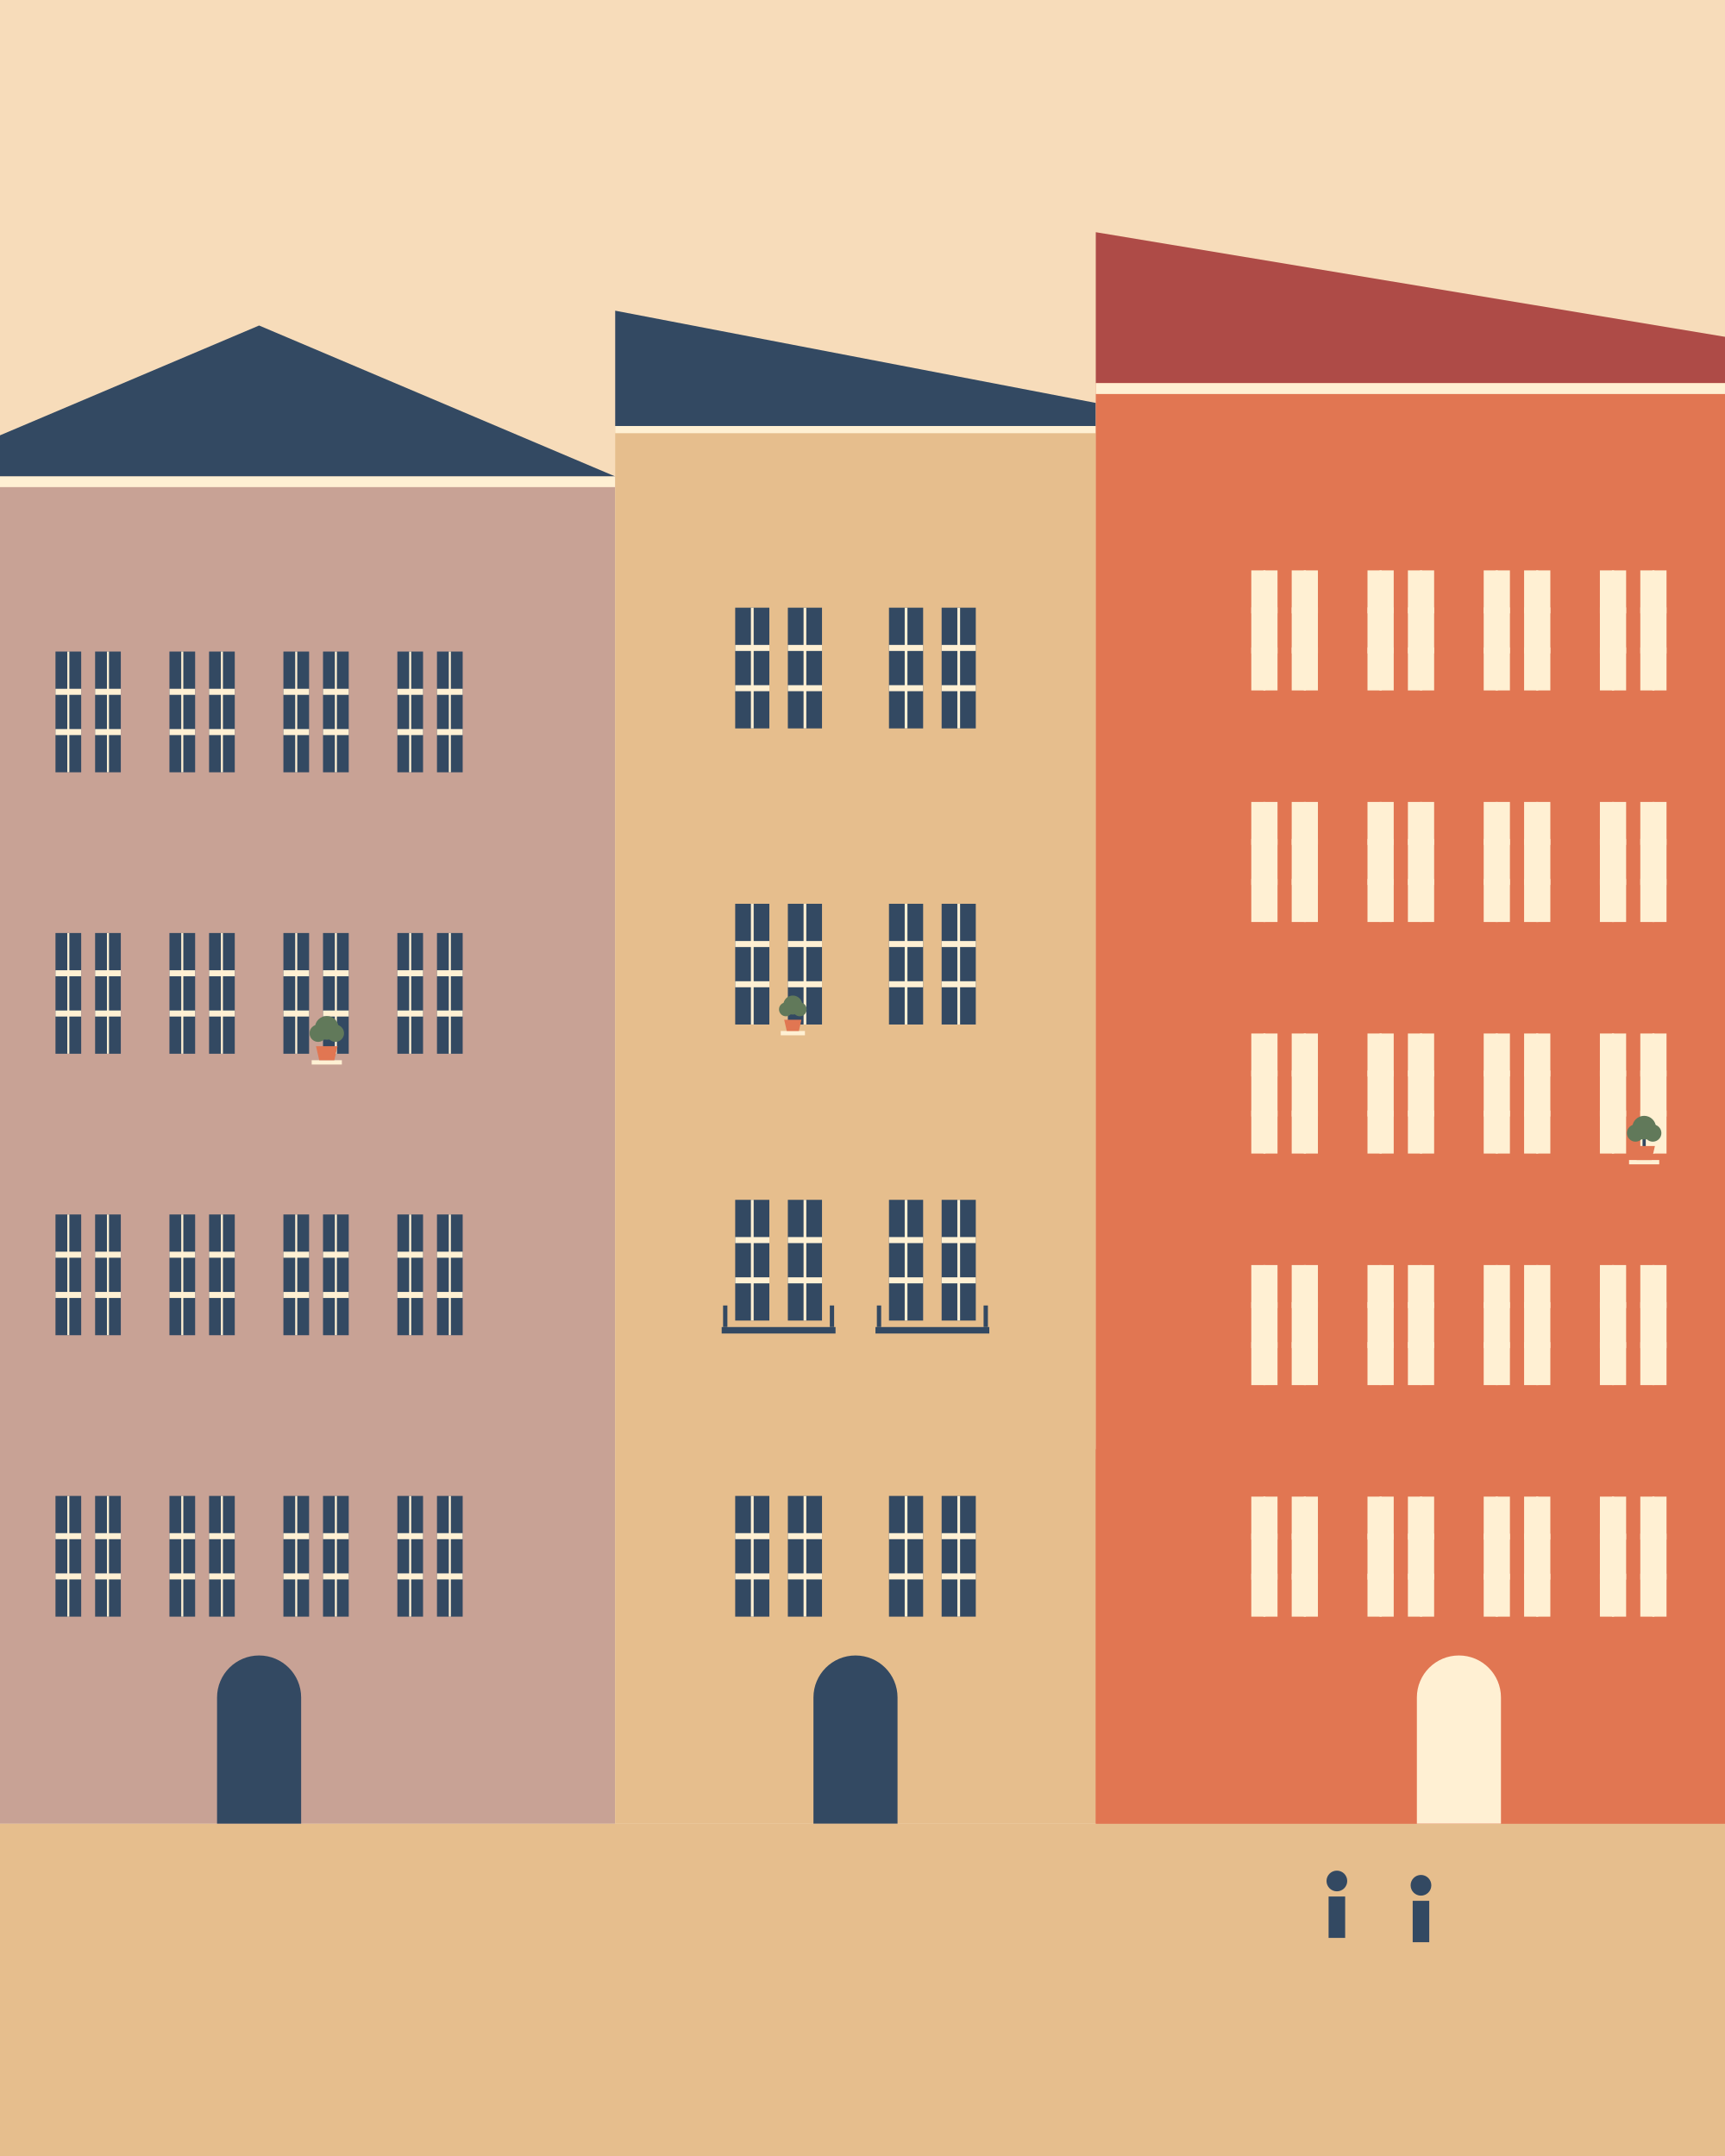
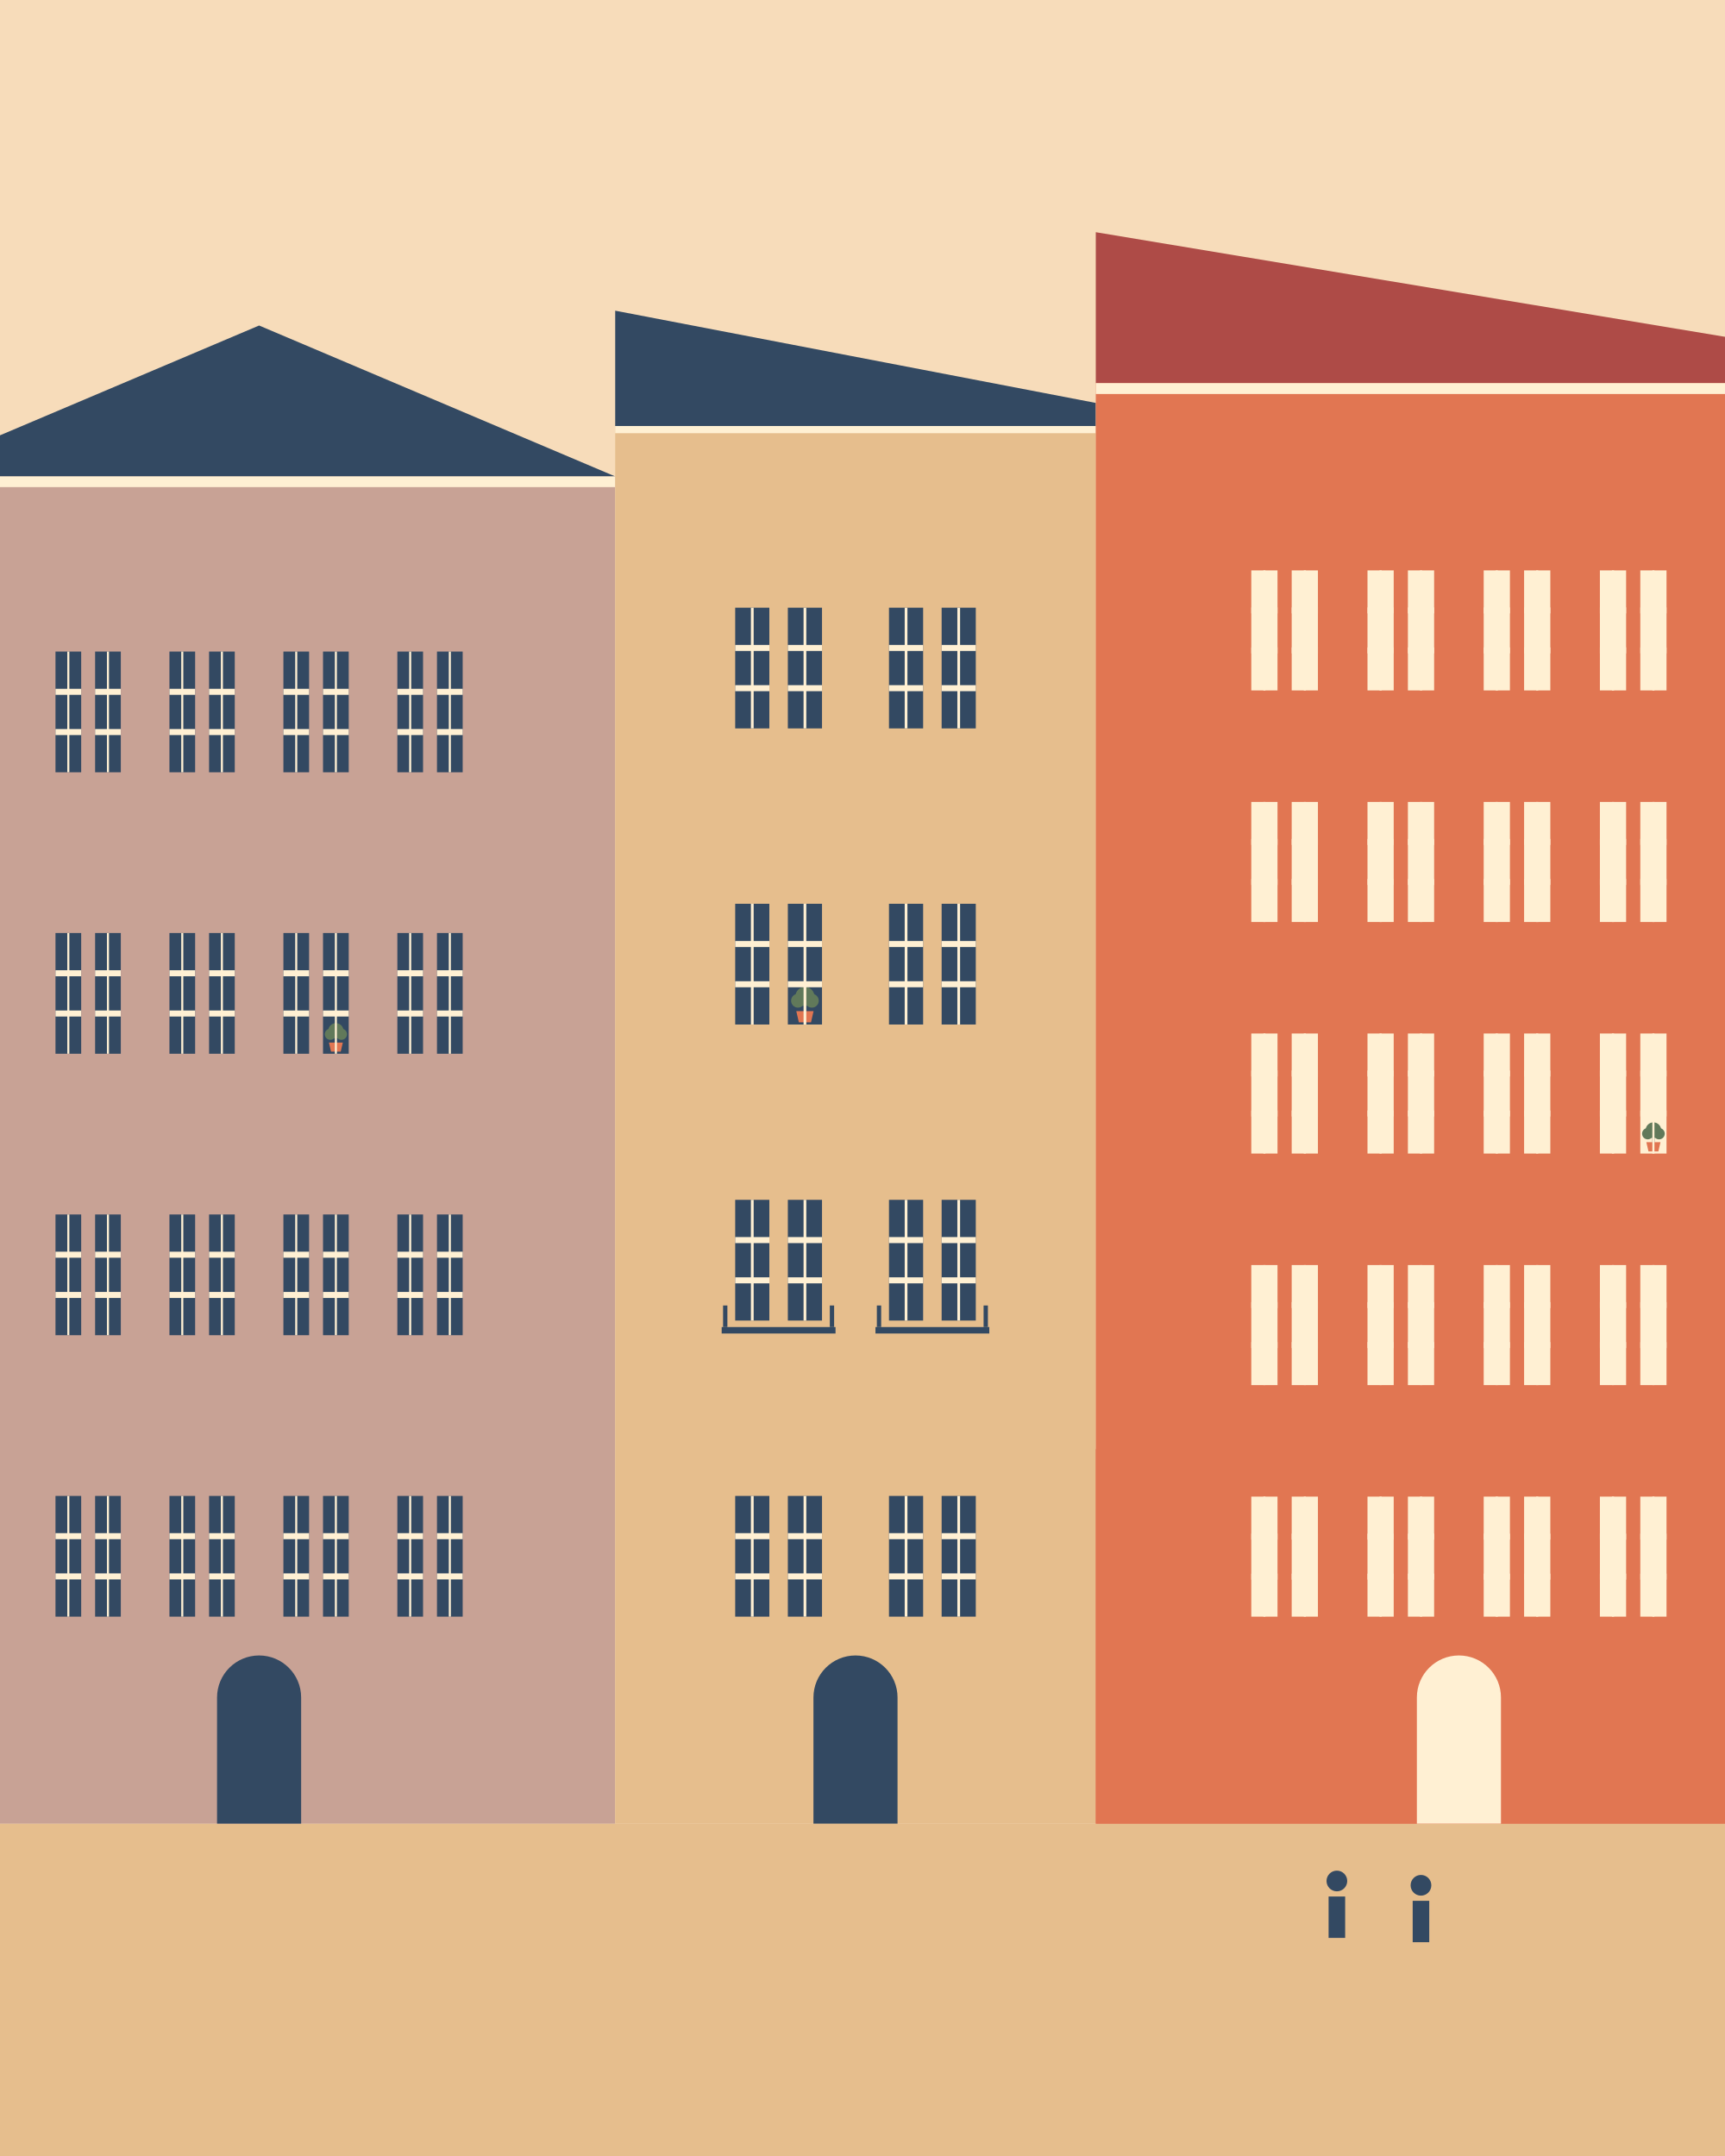
<svg xmlns="http://www.w3.org/2000/svg" width="800" height="1000" viewBox="0 0 800 1000" role="img" aria-label="建物アップ・accents-001">
  <rect x="0" y="0" width="800" height="1000" fill="#f7dcba" />
  <rect x="0" y="845.84" width="800" height="154.16" fill="#e6be8d" />
  <g data-building="b0-0">
    <rect x="-45" y="220.98" width="330.31" height="624.86" fill="#c8a295" />
    <polygon points="-45,220.98 120.16,150.98 285.31,220.98" fill="#334962" />
    <rect x="-45" y="220.98" width="330.31" height="4.95" fill="#fff0d3" />
    <rect x="25.73" y="302.21" width="11.92" height="56" fill="#334962" />
    <rect x="31.21" y="302.21" width="0.95" height="56" fill="#fff0d3" />
    <rect x="25.73" y="319.48" width="11.92" height="2.8" fill="#fff0d3" />
    <rect x="25.73" y="338.15" width="11.92" height="2.8" fill="#fff0d3" />
    <rect x="44.11" y="302.21" width="11.92" height="56" fill="#334962" />
    <rect x="49.59" y="302.21" width="0.95" height="56" fill="#fff0d3" />
    <rect x="44.11" y="319.48" width="11.92" height="2.8" fill="#fff0d3" />
    <rect x="44.11" y="338.15" width="11.92" height="2.8" fill="#fff0d3" />
    <rect x="78.58" y="302.21" width="11.92" height="56" fill="#334962" />
    <rect x="84.06" y="302.21" width="0.95" height="56" fill="#fff0d3" />
    <rect x="78.58" y="319.48" width="11.92" height="2.8" fill="#fff0d3" />
    <rect x="78.58" y="338.15" width="11.92" height="2.8" fill="#fff0d3" />
    <rect x="96.96" y="302.21" width="11.92" height="56" fill="#334962" />
    <rect x="102.44" y="302.21" width="0.95" height="56" fill="#fff0d3" />
    <rect x="96.96" y="319.48" width="11.92" height="2.8" fill="#fff0d3" />
    <rect x="96.96" y="338.15" width="11.92" height="2.8" fill="#fff0d3" />
    <rect x="131.43" y="302.21" width="11.92" height="56" fill="#334962" />
    <rect x="136.91" y="302.21" width="0.95" height="56" fill="#fff0d3" />
    <rect x="131.43" y="319.48" width="11.92" height="2.8" fill="#fff0d3" />
    <rect x="131.43" y="338.15" width="11.92" height="2.8" fill="#fff0d3" />
    <rect x="149.81" y="302.21" width="11.92" height="56" fill="#334962" />
    <rect x="155.29" y="302.21" width="0.95" height="56" fill="#fff0d3" />
    <rect x="149.81" y="319.48" width="11.92" height="2.8" fill="#fff0d3" />
    <rect x="149.81" y="338.15" width="11.92" height="2.8" fill="#fff0d3" />
    <rect x="184.28" y="302.21" width="11.92" height="56" fill="#334962" />
    <rect x="189.76" y="302.21" width="0.95" height="56" fill="#fff0d3" />
    <rect x="184.28" y="319.48" width="11.92" height="2.8" fill="#fff0d3" />
    <rect x="184.28" y="338.15" width="11.92" height="2.8" fill="#fff0d3" />
    <rect x="202.66" y="302.21" width="11.92" height="56" fill="#334962" />
    <rect x="208.14" y="302.21" width="0.95" height="56" fill="#fff0d3" />
    <rect x="202.66" y="319.48" width="11.92" height="2.8" fill="#fff0d3" />
    <rect x="202.66" y="338.15" width="11.92" height="2.8" fill="#fff0d3" />
    <rect x="25.73" y="432.75" width="11.92" height="56" fill="#334962" />
    <rect x="31.21" y="432.75" width="0.95" height="56" fill="#fff0d3" />
    <rect x="25.73" y="450.02" width="11.92" height="2.8" fill="#fff0d3" />
    <rect x="25.73" y="468.69" width="11.92" height="2.8" fill="#fff0d3" />
    <rect x="44.11" y="432.75" width="11.92" height="56" fill="#334962" />
    <rect x="49.59" y="432.75" width="0.95" height="56" fill="#fff0d3" />
    <rect x="44.11" y="450.02" width="11.92" height="2.8" fill="#fff0d3" />
    <rect x="44.11" y="468.69" width="11.92" height="2.8" fill="#fff0d3" />
    <rect x="78.58" y="432.75" width="11.92" height="56" fill="#334962" />
    <rect x="84.06" y="432.75" width="0.95" height="56" fill="#fff0d3" />
    <rect x="78.58" y="450.02" width="11.92" height="2.8" fill="#fff0d3" />
    <rect x="78.58" y="468.69" width="11.92" height="2.8" fill="#fff0d3" />
    <rect x="96.96" y="432.75" width="11.92" height="56" fill="#334962" />
    <rect x="102.44" y="432.75" width="0.95" height="56" fill="#fff0d3" />
    <rect x="96.96" y="450.02" width="11.92" height="2.8" fill="#fff0d3" />
    <rect x="96.96" y="468.69" width="11.92" height="2.8" fill="#fff0d3" />
    <rect x="131.43" y="432.75" width="11.92" height="56" fill="#334962" />
    <rect x="136.91" y="432.75" width="0.95" height="56" fill="#fff0d3" />
    <rect x="131.43" y="450.02" width="11.92" height="2.8" fill="#fff0d3" />
    <rect x="131.43" y="468.69" width="11.92" height="2.8" fill="#fff0d3" />
-     <rect x="149.81" y="432.75" width="11.92" height="56" fill="#334962" />
-     <rect x="155.29" y="432.75" width="0.95" height="56" fill="#fff0d3" />
-     <rect x="149.81" y="450.02" width="11.92" height="2.8" fill="#fff0d3" />
-     <rect x="149.81" y="468.69" width="11.92" height="2.8" fill="#fff0d3" />
+     <g data-interior-window="rect" data-window-bounds="149.81,432.75,11.92,56">
+       <rect x="149.81" y="432.75" width="11.92" height="56" fill="#334962" />
+       <g data-plant="inside">
+         <path d="M155.77 483.89V478.1" fill="none" stroke="#334962" stroke-width="0.97" />
+         <circle cx="155.77" cy="478.1" r="3.54" fill="#61795a" />
+         <circle cx="153.2" cy="479.71" r="2.58" fill="#61795a" />
+         <circle cx="158.35" cy="479.71" r="2.58" fill="#61795a" />
+         <polygon points="152.55,483.57 158.99,483.57 158.02,487.75 153.52,487.75" fill="#e17652" />
+       </g>
+       <rect x="155.29" y="432.75" width="0.95" height="56" fill="#fff0d3" />
+       <rect x="149.81" y="450.02" width="11.92" height="2.8" fill="#fff0d3" />
+       <rect x="149.81" y="468.69" width="11.92" height="2.8" fill="#fff0d3" />
+     </g>
    <rect x="184.28" y="432.75" width="11.92" height="56" fill="#334962" />
    <rect x="189.76" y="432.75" width="0.95" height="56" fill="#fff0d3" />
    <rect x="184.28" y="450.02" width="11.92" height="2.8" fill="#fff0d3" />
    <rect x="184.28" y="468.69" width="11.92" height="2.8" fill="#fff0d3" />
    <rect x="202.66" y="432.75" width="11.92" height="56" fill="#334962" />
    <rect x="208.14" y="432.75" width="0.95" height="56" fill="#fff0d3" />
    <rect x="202.66" y="450.02" width="11.92" height="2.8" fill="#fff0d3" />
    <rect x="202.66" y="468.69" width="11.92" height="2.8" fill="#fff0d3" />
    <rect x="25.73" y="563.3" width="11.92" height="56" fill="#334962" />
    <rect x="31.21" y="563.3" width="0.95" height="56" fill="#fff0d3" />
    <rect x="25.73" y="580.56" width="11.92" height="2.8" fill="#fff0d3" />
    <rect x="25.73" y="599.23" width="11.92" height="2.8" fill="#fff0d3" />
    <rect x="44.11" y="563.3" width="11.92" height="56" fill="#334962" />
    <rect x="49.59" y="563.3" width="0.95" height="56" fill="#fff0d3" />
    <rect x="44.11" y="580.56" width="11.92" height="2.8" fill="#fff0d3" />
    <rect x="44.11" y="599.23" width="11.92" height="2.8" fill="#fff0d3" />
    <rect x="78.58" y="563.3" width="11.92" height="56" fill="#334962" />
    <rect x="84.06" y="563.3" width="0.95" height="56" fill="#fff0d3" />
    <rect x="78.58" y="580.56" width="11.92" height="2.8" fill="#fff0d3" />
    <rect x="78.58" y="599.23" width="11.92" height="2.8" fill="#fff0d3" />
    <rect x="96.96" y="563.3" width="11.92" height="56" fill="#334962" />
    <rect x="102.44" y="563.3" width="0.95" height="56" fill="#fff0d3" />
    <rect x="96.96" y="580.56" width="11.92" height="2.8" fill="#fff0d3" />
    <rect x="96.96" y="599.23" width="11.92" height="2.8" fill="#fff0d3" />
    <rect x="131.43" y="563.3" width="11.92" height="56" fill="#334962" />
    <rect x="136.91" y="563.3" width="0.95" height="56" fill="#fff0d3" />
    <rect x="131.43" y="580.56" width="11.92" height="2.8" fill="#fff0d3" />
    <rect x="131.43" y="599.23" width="11.92" height="2.8" fill="#fff0d3" />
    <rect x="149.81" y="563.3" width="11.92" height="56" fill="#334962" />
    <rect x="155.29" y="563.3" width="0.95" height="56" fill="#fff0d3" />
    <rect x="149.81" y="580.56" width="11.92" height="2.8" fill="#fff0d3" />
    <rect x="149.81" y="599.23" width="11.92" height="2.8" fill="#fff0d3" />
    <rect x="184.28" y="563.3" width="11.92" height="56" fill="#334962" />
    <rect x="189.76" y="563.3" width="0.95" height="56" fill="#fff0d3" />
    <rect x="184.28" y="580.56" width="11.92" height="2.8" fill="#fff0d3" />
    <rect x="184.28" y="599.23" width="11.92" height="2.8" fill="#fff0d3" />
    <rect x="202.66" y="563.3" width="11.92" height="56" fill="#334962" />
    <rect x="208.14" y="563.3" width="0.95" height="56" fill="#fff0d3" />
    <rect x="202.66" y="580.56" width="11.92" height="2.8" fill="#fff0d3" />
    <rect x="202.66" y="599.23" width="11.92" height="2.8" fill="#fff0d3" />
    <rect x="25.73" y="693.84" width="11.92" height="56" fill="#334962" />
    <rect x="31.21" y="693.84" width="0.95" height="56" fill="#fff0d3" />
    <rect x="25.73" y="711.11" width="11.92" height="2.8" fill="#fff0d3" />
    <rect x="25.73" y="729.77" width="11.92" height="2.8" fill="#fff0d3" />
    <rect x="44.11" y="693.84" width="11.92" height="56" fill="#334962" />
    <rect x="49.59" y="693.84" width="0.95" height="56" fill="#fff0d3" />
    <rect x="44.11" y="711.11" width="11.92" height="2.8" fill="#fff0d3" />
    <rect x="44.11" y="729.77" width="11.92" height="2.8" fill="#fff0d3" />
    <rect x="78.58" y="693.84" width="11.92" height="56" fill="#334962" />
    <rect x="84.06" y="693.84" width="0.95" height="56" fill="#fff0d3" />
    <rect x="78.58" y="711.11" width="11.92" height="2.8" fill="#fff0d3" />
    <rect x="78.58" y="729.77" width="11.92" height="2.8" fill="#fff0d3" />
    <rect x="96.96" y="693.84" width="11.92" height="56" fill="#334962" />
    <rect x="102.44" y="693.84" width="0.95" height="56" fill="#fff0d3" />
    <rect x="96.96" y="711.11" width="11.92" height="2.8" fill="#fff0d3" />
    <rect x="96.96" y="729.77" width="11.92" height="2.8" fill="#fff0d3" />
    <rect x="131.43" y="693.84" width="11.92" height="56" fill="#334962" />
    <rect x="136.91" y="693.84" width="0.95" height="56" fill="#fff0d3" />
    <rect x="131.43" y="711.11" width="11.92" height="2.8" fill="#fff0d3" />
    <rect x="131.43" y="729.77" width="11.92" height="2.8" fill="#fff0d3" />
    <rect x="149.81" y="693.84" width="11.92" height="56" fill="#334962" />
    <rect x="155.29" y="693.84" width="0.95" height="56" fill="#fff0d3" />
    <rect x="149.81" y="711.11" width="11.92" height="2.8" fill="#fff0d3" />
    <rect x="149.81" y="729.77" width="11.92" height="2.8" fill="#fff0d3" />
    <rect x="184.28" y="693.84" width="11.92" height="56" fill="#334962" />
    <rect x="189.76" y="693.84" width="0.95" height="56" fill="#fff0d3" />
    <rect x="184.28" y="711.11" width="11.92" height="2.8" fill="#fff0d3" />
    <rect x="184.28" y="729.77" width="11.92" height="2.8" fill="#fff0d3" />
    <rect x="202.66" y="693.84" width="11.92" height="56" fill="#334962" />
    <rect x="208.14" y="693.84" width="0.95" height="56" fill="#fff0d3" />
    <rect x="202.66" y="711.11" width="11.92" height="2.8" fill="#fff0d3" />
    <rect x="202.66" y="729.77" width="11.92" height="2.8" fill="#fff0d3" />
    <path d="M100.66 845.84V787.34a19.5 19.5 0 0 1 39 0V845.84Z" fill="#334962" />
-     <g data-plant="sill">
-       <rect x="144.55" y="491.75" width="14" height="2" fill="#fff0d3" />
-       <path d="M151.55 485.75V476.75" fill="none" stroke="#334962" stroke-width="1.5" />
-       <circle cx="151.55" cy="476.75" r="5.5" fill="#61795a" />
-       <circle cx="147.55" cy="479.25" r="4" fill="#61795a" />
-       <circle cx="155.55" cy="479.25" r="4" fill="#61795a" />
-       <polygon points="146.55,485.25 156.55,485.25 155.05,491.75 148.05,491.75" fill="#e17652" />
-     </g>
  </g>
  <g data-building="b0-1">
    <rect x="285.31" y="197.59" width="222.88" height="648.25" fill="#e6be8d" />
    <polygon points="285.31,197.59 285.31,144.1 508.19,186.89 508.19,197.59" fill="#334962" />
    <rect x="285.31" y="197.59" width="222.88" height="3.34" fill="#fff0d3" />
    <rect x="340.96" y="281.86" width="15.84" height="56" fill="#334962" />
    <rect x="348.25" y="281.86" width="1.27" height="56" fill="#fff0d3" />
    <rect x="340.96" y="299.13" width="15.84" height="2.8" fill="#fff0d3" />
    <rect x="340.96" y="317.8" width="15.84" height="2.8" fill="#fff0d3" />
    <rect x="365.38" y="281.86" width="15.84" height="56" fill="#334962" />
    <rect x="372.67" y="281.86" width="1.27" height="56" fill="#fff0d3" />
    <rect x="365.38" y="299.13" width="15.84" height="2.8" fill="#fff0d3" />
    <rect x="365.38" y="317.8" width="15.84" height="2.8" fill="#fff0d3" />
    <rect x="412.28" y="281.86" width="15.84" height="56" fill="#334962" />
    <rect x="419.57" y="281.86" width="1.27" height="56" fill="#fff0d3" />
    <rect x="412.28" y="299.13" width="15.84" height="2.8" fill="#fff0d3" />
    <rect x="412.28" y="317.8" width="15.84" height="2.8" fill="#fff0d3" />
    <rect x="436.7" y="281.86" width="15.84" height="56" fill="#334962" />
    <rect x="443.99" y="281.86" width="1.27" height="56" fill="#fff0d3" />
    <rect x="436.7" y="299.13" width="15.84" height="2.8" fill="#fff0d3" />
    <rect x="436.7" y="317.8" width="15.84" height="2.8" fill="#fff0d3" />
    <rect x="340.96" y="419.19" width="15.84" height="56" fill="#334962" />
    <rect x="348.25" y="419.19" width="1.27" height="56" fill="#fff0d3" />
    <rect x="340.96" y="436.46" width="15.84" height="2.8" fill="#fff0d3" />
    <rect x="340.96" y="455.12" width="15.84" height="2.8" fill="#fff0d3" />
-     <rect x="365.38" y="419.19" width="15.84" height="56" fill="#334962" />
-     <rect x="372.67" y="419.19" width="1.27" height="56" fill="#fff0d3" />
-     <rect x="365.38" y="436.46" width="15.84" height="2.8" fill="#fff0d3" />
-     <rect x="365.38" y="455.12" width="15.84" height="2.8" fill="#fff0d3" />
+     <g data-interior-window="rect" data-window-bounds="365.38,419.19,15.84,56">
+       <rect x="365.38" y="419.19" width="15.84" height="56" fill="#334962" />
+       <g data-plant="inside">
+         <path d="M373.3 469.38V462.16" fill="none" stroke="#334962" stroke-width="1.2" />
+         <circle cx="373.3" cy="462.16" r="4.41" fill="#61795a" />
+         <circle cx="370.09" cy="464.16" r="3.21" fill="#61795a" />
+         <circle cx="376.51" cy="464.16" r="3.21" fill="#61795a" />
+         <polygon points="369.29,468.98 377.31,468.98 376.11,474.19 370.49,474.19" fill="#e17652" />
+       </g>
+       <rect x="372.67" y="419.19" width="1.27" height="56" fill="#fff0d3" />
+       <rect x="365.38" y="436.46" width="15.84" height="2.8" fill="#fff0d3" />
+       <rect x="365.38" y="455.12" width="15.84" height="2.8" fill="#fff0d3" />
+     </g>
    <rect x="412.28" y="419.19" width="15.84" height="56" fill="#334962" />
    <rect x="419.57" y="419.19" width="1.27" height="56" fill="#fff0d3" />
    <rect x="412.28" y="436.46" width="15.84" height="2.8" fill="#fff0d3" />
    <rect x="412.28" y="455.12" width="15.84" height="2.8" fill="#fff0d3" />
    <rect x="436.7" y="419.19" width="15.84" height="56" fill="#334962" />
    <rect x="443.99" y="419.19" width="1.27" height="56" fill="#fff0d3" />
    <rect x="436.7" y="436.46" width="15.84" height="2.8" fill="#fff0d3" />
    <rect x="436.7" y="455.12" width="15.84" height="2.8" fill="#fff0d3" />
    <rect x="340.96" y="556.51" width="15.84" height="56" fill="#334962" />
    <rect x="348.25" y="556.51" width="1.27" height="56" fill="#fff0d3" />
    <rect x="340.96" y="573.78" width="15.84" height="2.8" fill="#fff0d3" />
    <rect x="340.96" y="592.45" width="15.84" height="2.8" fill="#fff0d3" />
    <rect x="365.38" y="556.51" width="15.84" height="56" fill="#334962" />
    <rect x="372.67" y="556.51" width="1.27" height="56" fill="#fff0d3" />
    <rect x="365.38" y="573.78" width="15.84" height="2.8" fill="#fff0d3" />
    <rect x="365.38" y="592.45" width="15.84" height="2.8" fill="#fff0d3" />
    <rect x="334.69" y="615.51" width="52.8" height="3" fill="#334962" />
    <path d="M336.34 605.51v10m49.5 -10v10" fill="none" stroke="#334962" stroke-width="2" />
    <rect x="412.28" y="556.51" width="15.84" height="56" fill="#334962" />
    <rect x="419.57" y="556.51" width="1.27" height="56" fill="#fff0d3" />
    <rect x="412.28" y="573.78" width="15.84" height="2.8" fill="#fff0d3" />
    <rect x="412.28" y="592.45" width="15.84" height="2.8" fill="#fff0d3" />
    <rect x="436.7" y="556.51" width="15.84" height="56" fill="#334962" />
    <rect x="443.99" y="556.51" width="1.27" height="56" fill="#fff0d3" />
    <rect x="436.7" y="573.78" width="15.84" height="2.8" fill="#fff0d3" />
    <rect x="436.7" y="592.45" width="15.84" height="2.8" fill="#fff0d3" />
    <rect x="406.01" y="615.51" width="52.8" height="3" fill="#334962" />
    <path d="M407.66 605.51v10m49.5 -10v10" fill="none" stroke="#334962" stroke-width="2" />
    <rect x="340.96" y="693.84" width="15.84" height="56" fill="#334962" />
    <rect x="348.25" y="693.84" width="1.27" height="56" fill="#fff0d3" />
    <rect x="340.96" y="711.11" width="15.84" height="2.8" fill="#fff0d3" />
    <rect x="340.96" y="729.77" width="15.84" height="2.8" fill="#fff0d3" />
    <rect x="365.38" y="693.84" width="15.84" height="56" fill="#334962" />
    <rect x="372.67" y="693.84" width="1.27" height="56" fill="#fff0d3" />
    <rect x="365.38" y="711.11" width="15.84" height="2.8" fill="#fff0d3" />
    <rect x="365.38" y="729.77" width="15.84" height="2.8" fill="#fff0d3" />
    <rect x="412.28" y="693.84" width="15.84" height="56" fill="#334962" />
    <rect x="419.57" y="693.84" width="1.27" height="56" fill="#fff0d3" />
    <rect x="412.28" y="711.11" width="15.84" height="2.8" fill="#fff0d3" />
    <rect x="412.28" y="729.77" width="15.84" height="2.8" fill="#fff0d3" />
    <rect x="436.7" y="693.84" width="15.84" height="56" fill="#334962" />
    <rect x="443.99" y="693.84" width="1.27" height="56" fill="#fff0d3" />
    <rect x="436.7" y="711.11" width="15.84" height="2.8" fill="#fff0d3" />
    <rect x="436.7" y="729.77" width="15.84" height="2.8" fill="#fff0d3" />
    <path d="M377.25 845.84V787.34a19.5 19.5 0 0 1 39 0V845.84Z" fill="#334962" />
-     <g data-plant="sill">
-       <rect x="362.08" y="478.19" width="11.23" height="2" fill="#fff0d3" />
-       <path d="M367.69 473.38V466.16" fill="none" stroke="#334962" stroke-width="1.2" />
-       <circle cx="367.69" cy="466.16" r="4.41" fill="#61795a" />
-       <circle cx="364.48" cy="468.16" r="3.21" fill="#61795a" />
-       <circle cx="370.9" cy="468.16" r="3.21" fill="#61795a" />
-       <polygon points="363.68,472.98 371.7,472.98 370.5,478.19 364.88,478.19" fill="#e17652" />
-     </g>
  </g>
  <g data-building="b0-2">
    <rect x="508.19" y="177.7" width="336.81" height="668.14" fill="#e17652" />
    <polygon points="508.19,177.7 508.19,107.7 845,163.7 845,177.7" fill="#ae4b47" />
    <rect x="508.19" y="177.7" width="336.81" height="5.05" fill="#fff0d3" />
    <rect x="508.19" y="672.12" width="336.81" height="173.72" fill="#e17652" />
    <rect x="580.31" y="264.56" width="12.16" height="55.68" fill="#fff0d3" />
    <rect x="585.9" y="264.56" width="0.97" height="55.68" fill="#fff0d3" />
    <rect x="580.31" y="281.73" width="12.16" height="2.78" fill="#fff0d3" />
    <rect x="580.31" y="300.29" width="12.16" height="2.78" fill="#fff0d3" />
    <rect x="599.05" y="264.56" width="12.16" height="55.68" fill="#fff0d3" />
    <rect x="604.65" y="264.56" width="0.97" height="55.68" fill="#fff0d3" />
    <rect x="599.05" y="281.73" width="12.16" height="2.78" fill="#fff0d3" />
    <rect x="599.05" y="300.29" width="12.16" height="2.78" fill="#fff0d3" />
    <rect x="634.2" y="264.56" width="12.16" height="55.68" fill="#fff0d3" />
    <rect x="639.79" y="264.56" width="0.97" height="55.68" fill="#fff0d3" />
    <rect x="634.2" y="281.73" width="12.16" height="2.78" fill="#fff0d3" />
    <rect x="634.2" y="300.29" width="12.16" height="2.78" fill="#fff0d3" />
    <rect x="652.94" y="264.56" width="12.16" height="55.68" fill="#fff0d3" />
    <rect x="658.54" y="264.56" width="0.97" height="55.68" fill="#fff0d3" />
    <rect x="652.94" y="281.73" width="12.16" height="2.78" fill="#fff0d3" />
    <rect x="652.94" y="300.29" width="12.16" height="2.78" fill="#fff0d3" />
    <rect x="688.09" y="264.56" width="12.16" height="55.68" fill="#fff0d3" />
    <rect x="693.68" y="264.56" width="0.97" height="55.68" fill="#fff0d3" />
    <rect x="688.09" y="281.73" width="12.16" height="2.78" fill="#fff0d3" />
    <rect x="688.09" y="300.29" width="12.16" height="2.78" fill="#fff0d3" />
    <rect x="706.83" y="264.56" width="12.16" height="55.68" fill="#fff0d3" />
    <rect x="712.42" y="264.56" width="0.97" height="55.68" fill="#fff0d3" />
    <rect x="706.83" y="281.73" width="12.16" height="2.78" fill="#fff0d3" />
    <rect x="706.83" y="300.29" width="12.16" height="2.78" fill="#fff0d3" />
    <rect x="741.98" y="264.56" width="12.16" height="55.68" fill="#fff0d3" />
    <rect x="747.57" y="264.56" width="0.97" height="55.68" fill="#fff0d3" />
    <rect x="741.98" y="281.73" width="12.16" height="2.78" fill="#fff0d3" />
    <rect x="741.98" y="300.29" width="12.16" height="2.78" fill="#fff0d3" />
    <rect x="760.72" y="264.56" width="12.16" height="55.68" fill="#fff0d3" />
    <rect x="766.31" y="264.56" width="0.97" height="55.68" fill="#fff0d3" />
    <rect x="760.72" y="281.73" width="12.16" height="2.78" fill="#fff0d3" />
    <rect x="760.72" y="300.29" width="12.16" height="2.78" fill="#fff0d3" />
    <rect x="580.31" y="371.96" width="12.16" height="55.68" fill="#fff0d3" />
    <rect x="585.9" y="371.96" width="0.97" height="55.68" fill="#fff0d3" />
    <rect x="580.31" y="389.13" width="12.16" height="2.78" fill="#fff0d3" />
    <rect x="580.31" y="407.69" width="12.16" height="2.78" fill="#fff0d3" />
    <rect x="599.05" y="371.96" width="12.16" height="55.68" fill="#fff0d3" />
    <rect x="604.65" y="371.96" width="0.97" height="55.68" fill="#fff0d3" />
    <rect x="599.05" y="389.13" width="12.16" height="2.78" fill="#fff0d3" />
    <rect x="599.05" y="407.69" width="12.16" height="2.78" fill="#fff0d3" />
    <rect x="634.2" y="371.96" width="12.16" height="55.68" fill="#fff0d3" />
    <rect x="639.79" y="371.96" width="0.97" height="55.68" fill="#fff0d3" />
    <rect x="634.2" y="389.13" width="12.16" height="2.78" fill="#fff0d3" />
    <rect x="634.2" y="407.69" width="12.16" height="2.78" fill="#fff0d3" />
    <rect x="652.94" y="371.96" width="12.16" height="55.68" fill="#fff0d3" />
    <rect x="658.54" y="371.96" width="0.97" height="55.68" fill="#fff0d3" />
    <rect x="652.94" y="389.13" width="12.16" height="2.78" fill="#fff0d3" />
    <rect x="652.94" y="407.69" width="12.16" height="2.78" fill="#fff0d3" />
    <rect x="688.09" y="371.96" width="12.16" height="55.68" fill="#fff0d3" />
    <rect x="693.68" y="371.96" width="0.97" height="55.68" fill="#fff0d3" />
    <rect x="688.09" y="389.13" width="12.16" height="2.78" fill="#fff0d3" />
    <rect x="688.09" y="407.69" width="12.16" height="2.78" fill="#fff0d3" />
    <rect x="706.83" y="371.96" width="12.16" height="55.68" fill="#fff0d3" />
    <rect x="712.42" y="371.96" width="0.97" height="55.68" fill="#fff0d3" />
    <rect x="706.83" y="389.13" width="12.16" height="2.78" fill="#fff0d3" />
    <rect x="706.83" y="407.69" width="12.16" height="2.78" fill="#fff0d3" />
    <rect x="741.98" y="371.96" width="12.16" height="55.68" fill="#fff0d3" />
    <rect x="747.57" y="371.96" width="0.97" height="55.68" fill="#fff0d3" />
    <rect x="741.98" y="389.13" width="12.16" height="2.78" fill="#fff0d3" />
    <rect x="741.98" y="407.69" width="12.16" height="2.78" fill="#fff0d3" />
    <rect x="760.72" y="371.96" width="12.16" height="55.68" fill="#fff0d3" />
    <rect x="766.31" y="371.96" width="0.97" height="55.68" fill="#fff0d3" />
    <rect x="760.72" y="389.13" width="12.16" height="2.78" fill="#fff0d3" />
    <rect x="760.72" y="407.69" width="12.16" height="2.78" fill="#fff0d3" />
    <rect x="580.31" y="479.36" width="12.16" height="55.68" fill="#fff0d3" />
    <rect x="585.9" y="479.36" width="0.97" height="55.68" fill="#fff0d3" />
    <rect x="580.31" y="496.53" width="12.16" height="2.78" fill="#fff0d3" />
    <rect x="580.31" y="515.09" width="12.16" height="2.78" fill="#fff0d3" />
    <rect x="599.05" y="479.36" width="12.16" height="55.68" fill="#fff0d3" />
    <rect x="604.65" y="479.36" width="0.97" height="55.68" fill="#fff0d3" />
    <rect x="599.05" y="496.53" width="12.16" height="2.78" fill="#fff0d3" />
    <rect x="599.05" y="515.09" width="12.16" height="2.78" fill="#fff0d3" />
    <rect x="634.2" y="479.36" width="12.16" height="55.68" fill="#fff0d3" />
    <rect x="639.79" y="479.36" width="0.97" height="55.68" fill="#fff0d3" />
    <rect x="634.2" y="496.53" width="12.16" height="2.78" fill="#fff0d3" />
    <rect x="634.2" y="515.09" width="12.16" height="2.78" fill="#fff0d3" />
    <rect x="652.94" y="479.36" width="12.16" height="55.68" fill="#fff0d3" />
    <rect x="658.54" y="479.36" width="0.97" height="55.68" fill="#fff0d3" />
    <rect x="652.94" y="496.53" width="12.16" height="2.78" fill="#fff0d3" />
    <rect x="652.94" y="515.09" width="12.16" height="2.78" fill="#fff0d3" />
    <rect x="688.09" y="479.36" width="12.16" height="55.68" fill="#fff0d3" />
    <rect x="693.68" y="479.36" width="0.97" height="55.68" fill="#fff0d3" />
    <rect x="688.09" y="496.53" width="12.16" height="2.78" fill="#fff0d3" />
    <rect x="688.09" y="515.09" width="12.16" height="2.78" fill="#fff0d3" />
    <rect x="706.83" y="479.36" width="12.16" height="55.68" fill="#fff0d3" />
    <rect x="712.42" y="479.36" width="0.97" height="55.68" fill="#fff0d3" />
    <rect x="706.83" y="496.53" width="12.16" height="2.78" fill="#fff0d3" />
    <rect x="706.83" y="515.09" width="12.16" height="2.78" fill="#fff0d3" />
    <rect x="741.98" y="479.36" width="12.16" height="55.68" fill="#fff0d3" />
    <rect x="747.57" y="479.36" width="0.97" height="55.68" fill="#fff0d3" />
    <rect x="741.98" y="496.53" width="12.16" height="2.78" fill="#fff0d3" />
    <rect x="741.98" y="515.09" width="12.16" height="2.78" fill="#fff0d3" />
-     <rect x="760.72" y="479.36" width="12.16" height="55.68" fill="#fff0d3" />
-     <rect x="766.31" y="479.36" width="0.97" height="55.68" fill="#fff0d3" />
-     <rect x="760.72" y="496.53" width="12.16" height="2.78" fill="#fff0d3" />
-     <rect x="760.72" y="515.09" width="12.16" height="2.78" fill="#fff0d3" />
+     <g data-interior-window="rect" data-window-bounds="760.72,479.36,12.16,55.68">
+       <rect x="760.72" y="479.36" width="12.16" height="55.68" fill="#fff0d3" />
+       <g data-plant="inside">
+         <path d="M766.8 530.1V524.19" fill="none" stroke="#334962" stroke-width="0.98" />
+         <circle cx="766.8" cy="524.19" r="3.61" fill="#61795a" />
+         <circle cx="764.17" cy="525.83" r="2.63" fill="#61795a" />
+         <circle cx="769.43" cy="525.83" r="2.63" fill="#61795a" />
+         <polygon points="763.52,529.77 770.08,529.77 769.1,534.04 764.5,534.04" fill="#e17652" />
+       </g>
+       <rect x="766.31" y="479.36" width="0.97" height="55.68" fill="#fff0d3" />
+       <rect x="760.72" y="496.53" width="12.16" height="2.78" fill="#fff0d3" />
+       <rect x="760.72" y="515.09" width="12.16" height="2.78" fill="#fff0d3" />
+     </g>
    <rect x="580.31" y="586.76" width="12.16" height="55.68" fill="#fff0d3" />
    <rect x="585.9" y="586.76" width="0.97" height="55.68" fill="#fff0d3" />
    <rect x="580.31" y="603.93" width="12.16" height="2.78" fill="#fff0d3" />
    <rect x="580.31" y="622.49" width="12.16" height="2.78" fill="#fff0d3" />
    <rect x="599.05" y="586.76" width="12.16" height="55.68" fill="#fff0d3" />
    <rect x="604.65" y="586.76" width="0.97" height="55.68" fill="#fff0d3" />
    <rect x="599.05" y="603.93" width="12.16" height="2.78" fill="#fff0d3" />
    <rect x="599.05" y="622.49" width="12.16" height="2.78" fill="#fff0d3" />
    <rect x="634.2" y="586.76" width="12.16" height="55.68" fill="#fff0d3" />
    <rect x="639.79" y="586.76" width="0.97" height="55.68" fill="#fff0d3" />
    <rect x="634.2" y="603.93" width="12.16" height="2.78" fill="#fff0d3" />
    <rect x="634.2" y="622.49" width="12.16" height="2.78" fill="#fff0d3" />
    <rect x="652.94" y="586.76" width="12.16" height="55.68" fill="#fff0d3" />
    <rect x="658.54" y="586.76" width="0.97" height="55.68" fill="#fff0d3" />
    <rect x="652.94" y="603.93" width="12.16" height="2.78" fill="#fff0d3" />
    <rect x="652.94" y="622.49" width="12.16" height="2.78" fill="#fff0d3" />
    <rect x="688.09" y="586.76" width="12.16" height="55.68" fill="#fff0d3" />
    <rect x="693.68" y="586.76" width="0.97" height="55.68" fill="#fff0d3" />
    <rect x="688.09" y="603.93" width="12.16" height="2.78" fill="#fff0d3" />
    <rect x="688.09" y="622.49" width="12.16" height="2.78" fill="#fff0d3" />
    <rect x="706.83" y="586.76" width="12.16" height="55.68" fill="#fff0d3" />
    <rect x="712.42" y="586.76" width="0.97" height="55.68" fill="#fff0d3" />
    <rect x="706.83" y="603.93" width="12.16" height="2.78" fill="#fff0d3" />
    <rect x="706.83" y="622.49" width="12.16" height="2.78" fill="#fff0d3" />
    <rect x="741.98" y="586.76" width="12.16" height="55.68" fill="#fff0d3" />
    <rect x="747.57" y="586.76" width="0.97" height="55.68" fill="#fff0d3" />
    <rect x="741.98" y="603.93" width="12.16" height="2.78" fill="#fff0d3" />
    <rect x="741.98" y="622.49" width="12.16" height="2.78" fill="#fff0d3" />
    <rect x="760.72" y="586.76" width="12.16" height="55.68" fill="#fff0d3" />
    <rect x="766.31" y="586.76" width="0.97" height="55.68" fill="#fff0d3" />
    <rect x="760.72" y="603.93" width="12.16" height="2.78" fill="#fff0d3" />
    <rect x="760.72" y="622.49" width="12.16" height="2.78" fill="#fff0d3" />
    <rect x="580.31" y="694.16" width="12.16" height="55.68" fill="#fff0d3" />
    <rect x="585.9" y="694.16" width="0.97" height="55.68" fill="#fff0d3" />
    <rect x="580.31" y="711.33" width="12.16" height="2.78" fill="#fff0d3" />
    <rect x="580.31" y="729.89" width="12.16" height="2.78" fill="#fff0d3" />
    <rect x="599.05" y="694.16" width="12.16" height="55.68" fill="#fff0d3" />
    <rect x="604.65" y="694.16" width="0.97" height="55.68" fill="#fff0d3" />
    <rect x="599.05" y="711.33" width="12.16" height="2.78" fill="#fff0d3" />
    <rect x="599.05" y="729.89" width="12.16" height="2.78" fill="#fff0d3" />
    <rect x="634.2" y="694.16" width="12.16" height="55.68" fill="#fff0d3" />
    <rect x="639.79" y="694.16" width="0.97" height="55.68" fill="#fff0d3" />
    <rect x="634.2" y="711.33" width="12.16" height="2.78" fill="#fff0d3" />
    <rect x="634.2" y="729.89" width="12.16" height="2.78" fill="#fff0d3" />
    <rect x="652.94" y="694.16" width="12.16" height="55.68" fill="#fff0d3" />
    <rect x="658.54" y="694.16" width="0.97" height="55.68" fill="#fff0d3" />
    <rect x="652.94" y="711.33" width="12.16" height="2.78" fill="#fff0d3" />
    <rect x="652.94" y="729.89" width="12.16" height="2.78" fill="#fff0d3" />
    <rect x="688.09" y="694.16" width="12.16" height="55.68" fill="#fff0d3" />
    <rect x="693.68" y="694.16" width="0.97" height="55.68" fill="#fff0d3" />
    <rect x="688.09" y="711.33" width="12.16" height="2.78" fill="#fff0d3" />
    <rect x="688.09" y="729.89" width="12.16" height="2.78" fill="#fff0d3" />
    <rect x="706.83" y="694.16" width="12.16" height="55.68" fill="#fff0d3" />
    <rect x="712.42" y="694.16" width="0.97" height="55.68" fill="#fff0d3" />
    <rect x="706.83" y="711.33" width="12.16" height="2.78" fill="#fff0d3" />
    <rect x="706.83" y="729.89" width="12.16" height="2.78" fill="#fff0d3" />
    <rect x="741.98" y="694.16" width="12.16" height="55.68" fill="#fff0d3" />
    <rect x="747.57" y="694.16" width="0.97" height="55.68" fill="#fff0d3" />
    <rect x="741.98" y="711.33" width="12.16" height="2.78" fill="#fff0d3" />
    <rect x="741.98" y="729.89" width="12.16" height="2.78" fill="#fff0d3" />
    <rect x="760.72" y="694.16" width="12.16" height="55.68" fill="#fff0d3" />
    <rect x="766.31" y="694.16" width="0.97" height="55.68" fill="#fff0d3" />
    <rect x="760.72" y="711.33" width="12.16" height="2.78" fill="#fff0d3" />
    <rect x="760.72" y="729.89" width="12.16" height="2.78" fill="#fff0d3" />
    <path d="M657.1 845.84V787.34a19.5 19.5 0 0 1 39 0V845.84Z" fill="#fff0d3" />
-     <g data-plant="sill">
-       <rect x="755.5" y="538.04" width="14" height="2" fill="#fff0d3" />
-       <path d="M762.5 532.04V523.04" fill="none" stroke="#334962" stroke-width="1.5" />
-       <circle cx="762.5" cy="523.04" r="5.5" fill="#61795a" />
-       <circle cx="758.5" cy="525.54" r="4" fill="#61795a" />
-       <circle cx="766.5" cy="525.54" r="4" fill="#61795a" />
-       <polygon points="757.5,531.54 767.5,531.54 766,538.04 759,538.04" fill="#e17652" />
-     </g>
  </g>
  <circle cx="620" cy="872.44" r="4.8" fill="#334962" />
  <rect x="616.16" y="879.64" width="7.68" height="19.2" fill="#334962" />
  <circle cx="659" cy="874.44" r="4.8" fill="#334962" />
  <rect x="655.16" y="881.64" width="7.68" height="19.2" fill="#334962" />
</svg>
